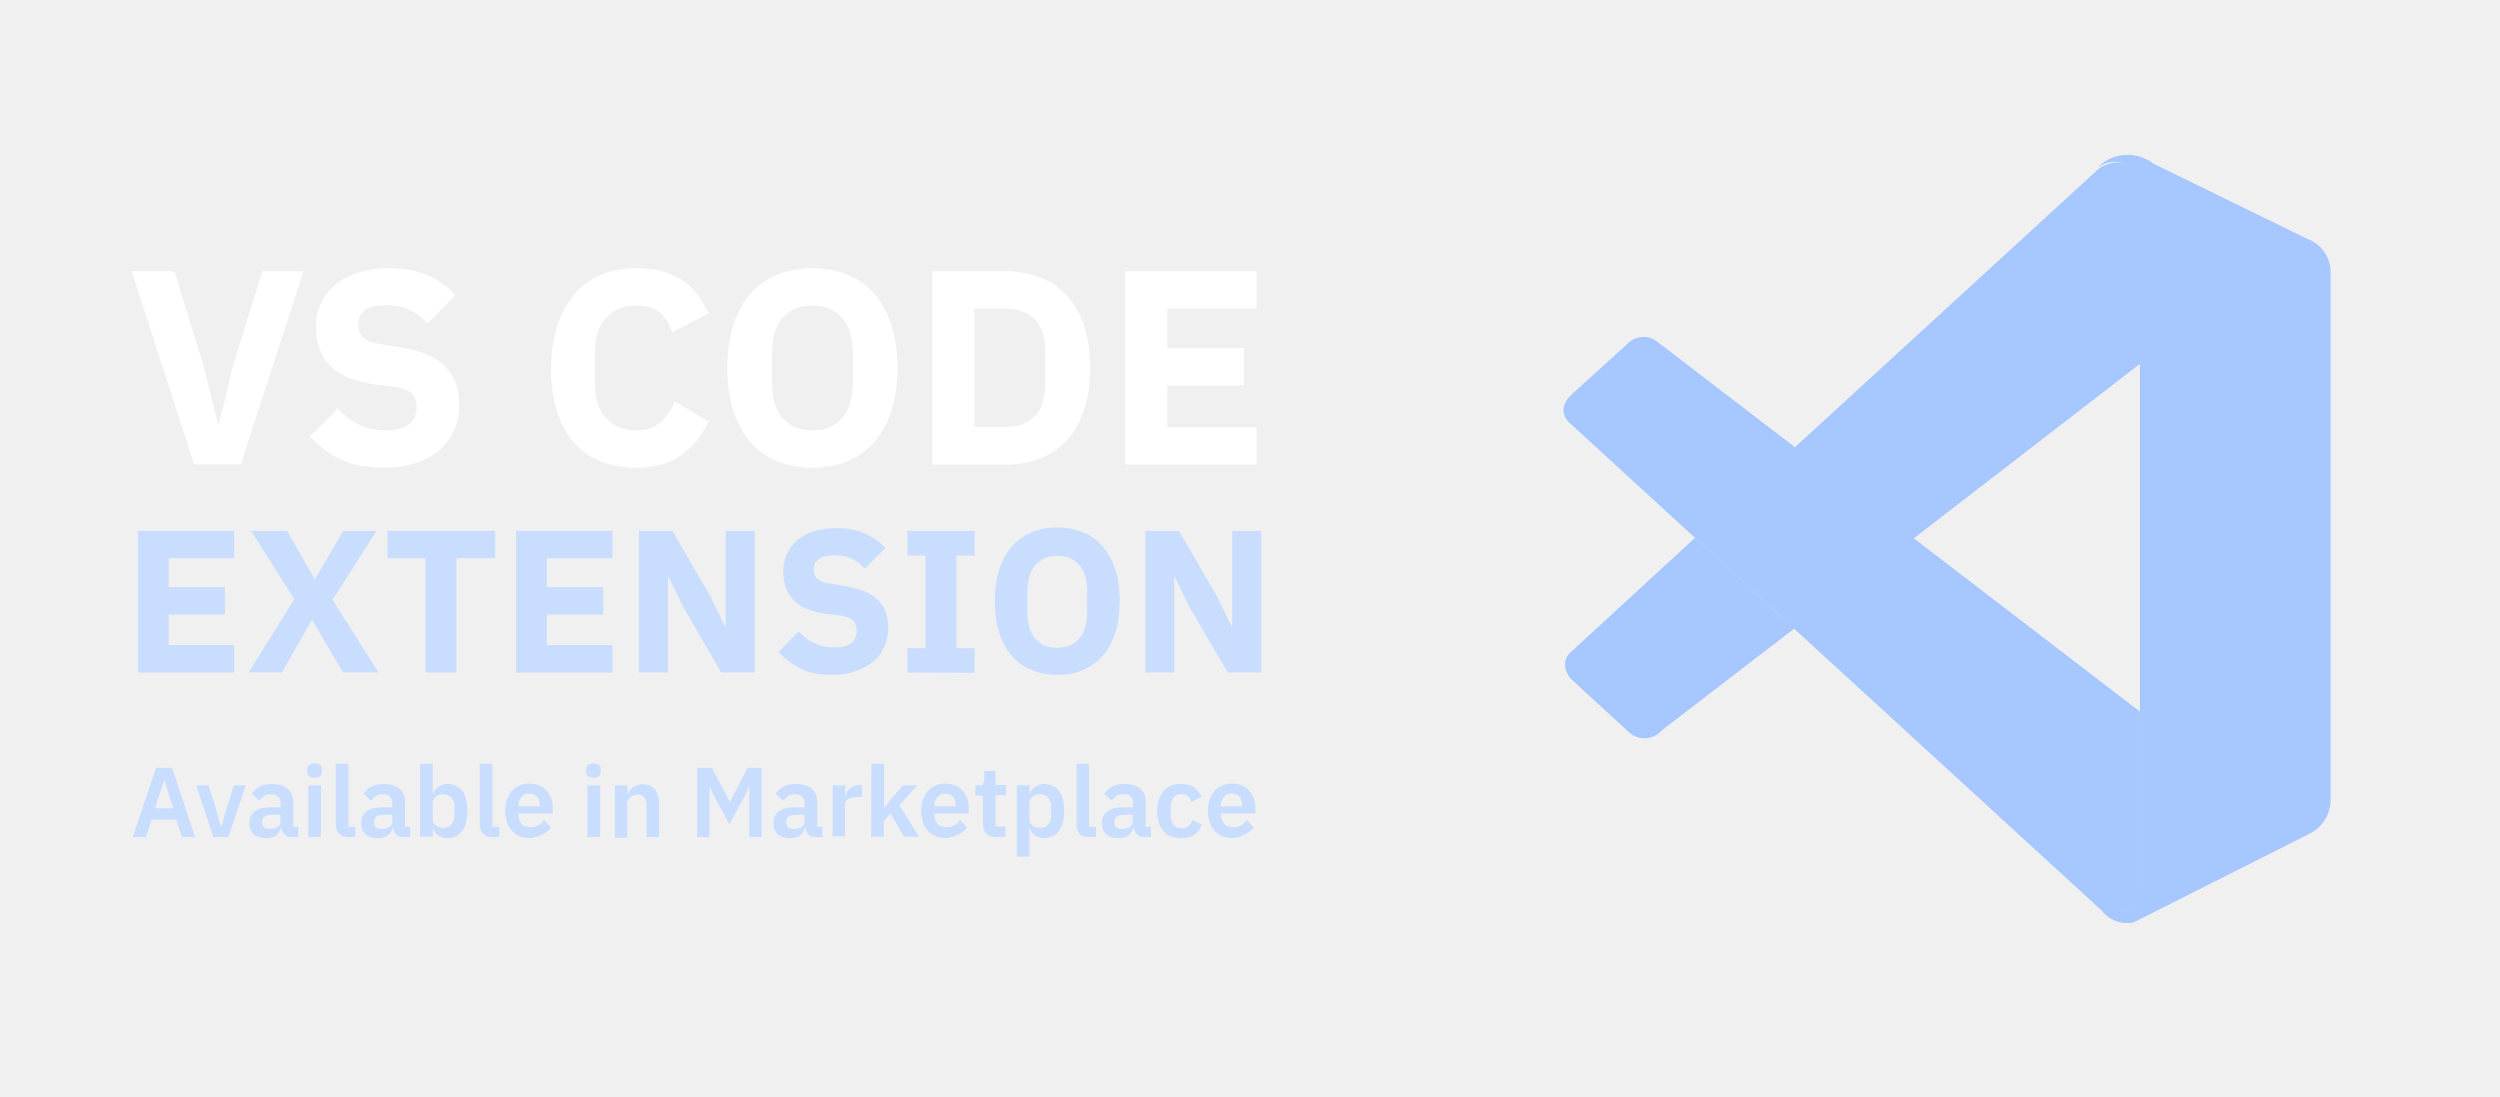
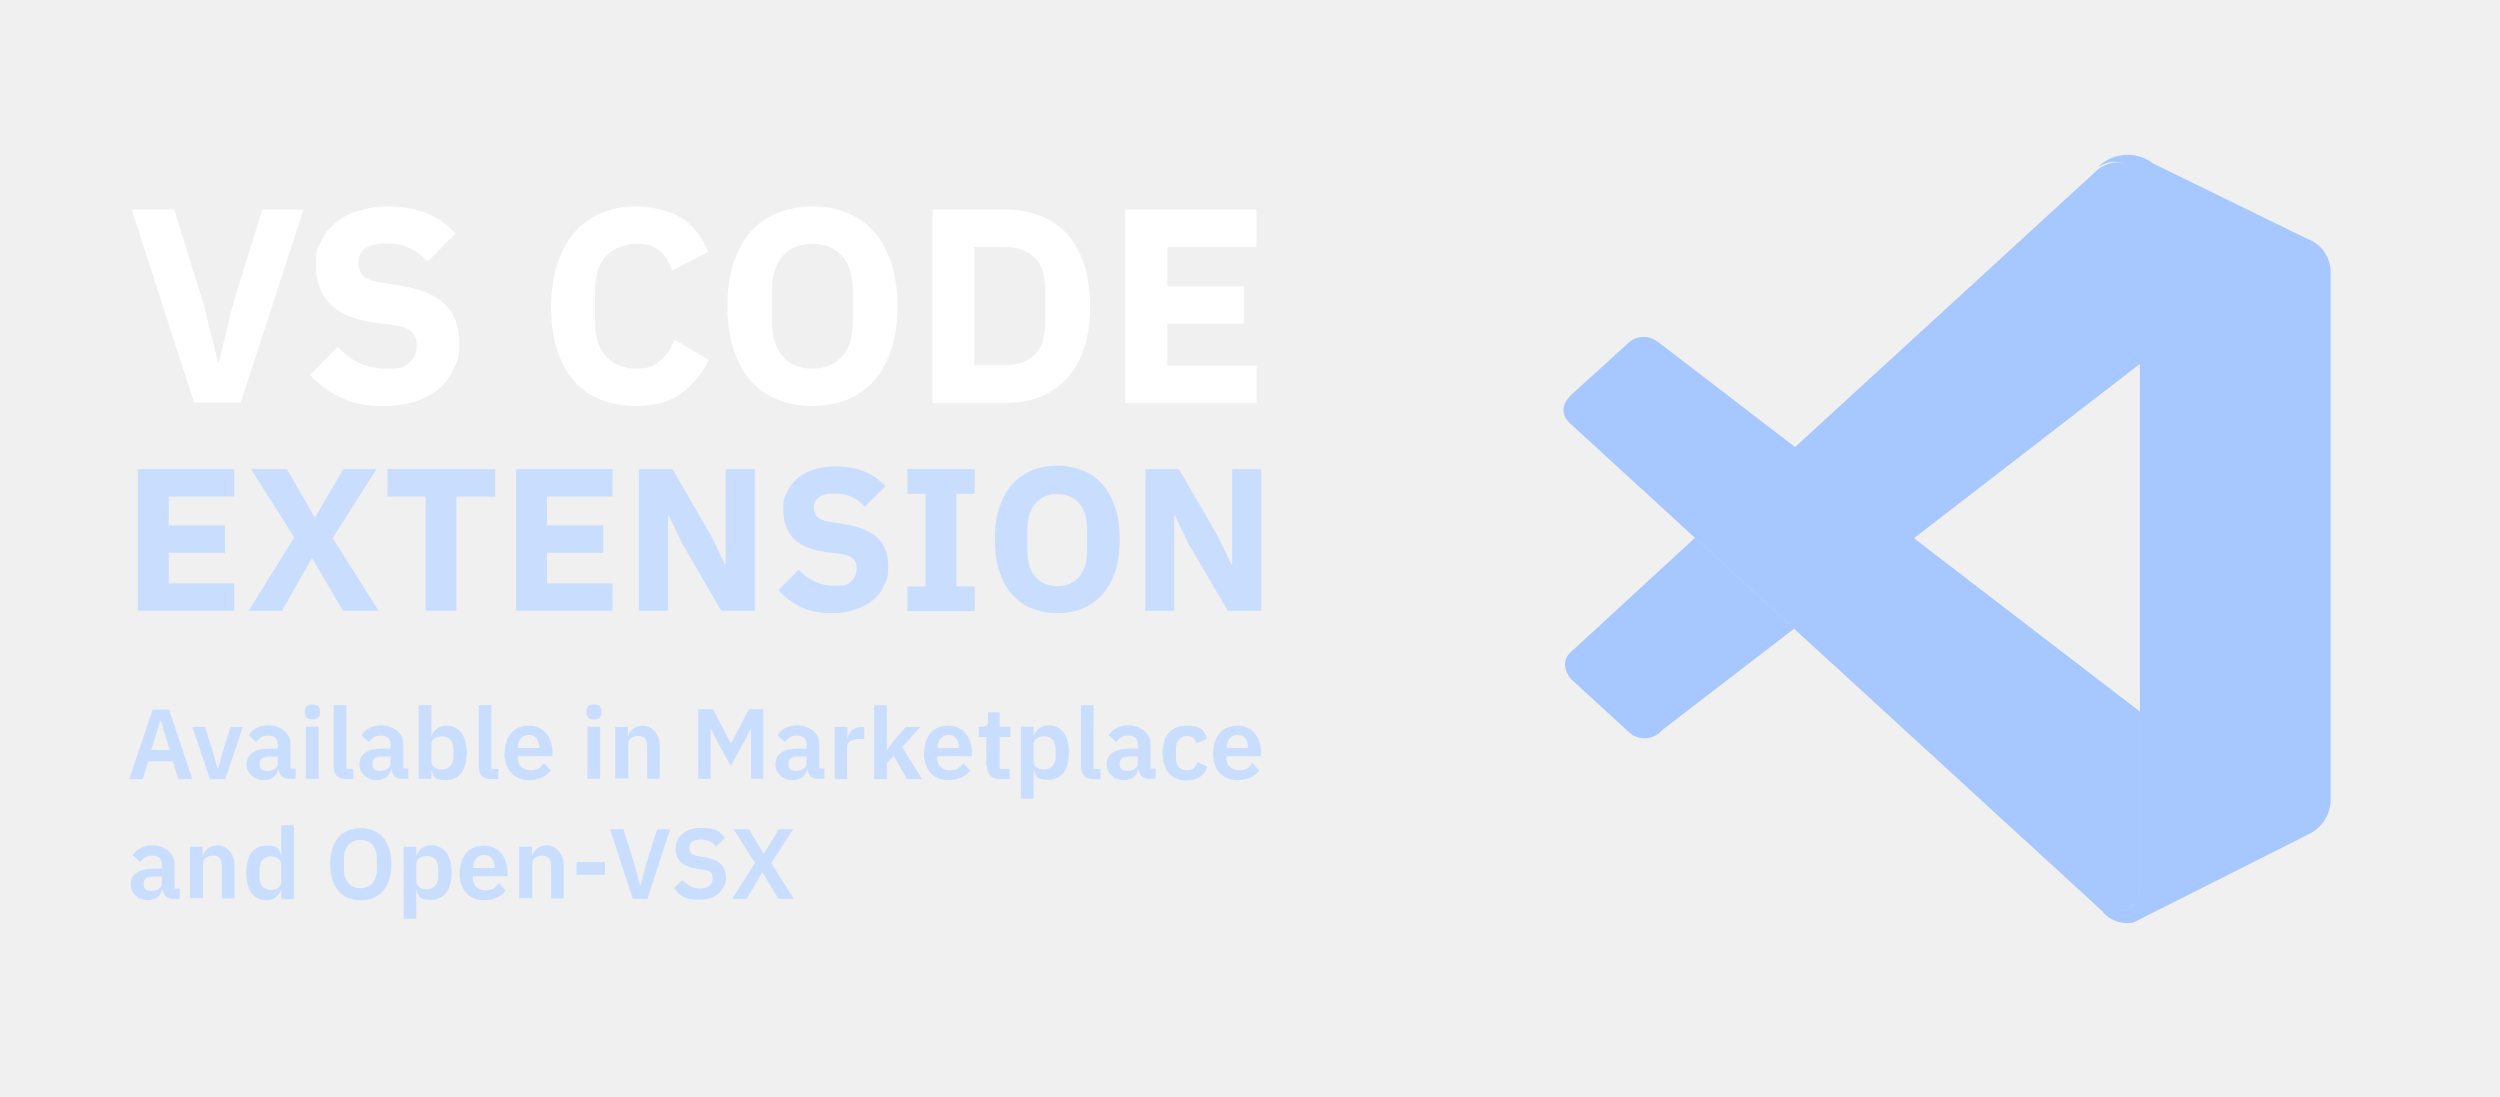
- <svg xmlns="http://www.w3.org/2000/svg" version="1.1" id="Layer_1" x="0px" y="0px" viewBox="0 0 729 319.7" style="enable-background:new 0 0 729 319.7;" xml:space="preserve">
-   <style type="text/css">
- 	.st0{fill:none;}
- 	.st1{enable-background:new    ;}
- 	.st2{fill:#FFFFFF;}
- 	.st3{fill:#C9DEFE;}
- 	.st4{fill:#A6C7FF;}
- </style>
-   <rect class="st0" width="767.9" height="319.7" />
-   <g class="st1">
-     <path class="st2" d="M56.6,135.4L38.4,79.1h12.4l8.4,27l4.4,17.7h0.2l4.3-17.7l8.4-27h12l-18.3,56.3L56.6,135.4L56.6,135.4z" />
+ <svg xmlns="http://www.w3.org/2000/svg" version="1.1" viewBox="0 0 729 319.7">
+   <defs>
+     <style>
+       .cls-1 {
+         fill: none;
+       }
+ 
+       .cls-2 {
+         isolation: isolate;
+       }
+ 
+       .cls-3 {
+         fill: #a6c7ff;
+       }
+ 
+       .cls-4 {
+         fill: #fff;
+       }
+ 
+       .cls-5 {
+         fill: #c9defe;
+       }
+     </style>
+   </defs>
+   <g>
+     <g id="Layer_1">
+       <rect class="cls-1" width="767.9" height="319.7" />
+       <g class="cls-2">
+         <path class="cls-4" d="M56.6,117.4l-18.2-56.3h12.4l8.4,27,4.4,17.7h.2l4.3-17.7,8.4-27h12l-18.3,56.3h-13.6Z" />
+       </g>
+       <g class="cls-2">
+         <path class="cls-4" d="M111.8,118.4c-4.9,0-9.1-.8-12.6-2.5-3.4-1.7-6.4-3.9-8.8-6.6l8.1-8.2c3.8,4.3,8.5,6.4,14.1,6.4s5.2-.6,6.7-1.8c1.5-1.2,2.2-2.8,2.2-4.9s-.4-2.8-1.3-3.9c-.9-1-2.6-1.7-5.2-2.1l-5.6-.7c-6-.8-10.3-2.6-13.1-5.4-2.8-2.9-4.2-6.6-4.2-11.4s.5-4.8,1.5-6.9,2.4-3.9,4.2-5.4c1.8-1.5,4-2.7,6.6-3.5s5.6-1.3,8.9-1.3,8,.7,11.2,2,6,3.3,8.3,5.9l-8.1,8.2c-1.3-1.5-3-2.8-4.9-3.8s-4.3-1.5-7.2-1.5-4.8.5-6.1,1.4c-1.3,1-2,2.3-2,4s.5,3.3,1.6,4.2c1,.9,2.8,1.5,5.1,1.8l5.6.9c5.8.9,10.1,2.7,12.9,5.4,2.8,2.7,4.2,6.4,4.2,11.3s-.5,5.2-1.5,7.4c-1,2.3-2.4,4.2-4.2,5.8-1.9,1.6-4.2,2.9-6.9,3.8s-6.1,1.4-9.5,1.4Z" />
+       </g>
+       <g class="cls-2">
+         <path class="cls-4" d="M185.6,118.4c-3.8,0-7.3-.6-10.3-1.8s-5.7-3-7.8-5.4c-2.2-2.4-3.8-5.4-5-9s-1.8-7.8-1.8-12.5.6-8.9,1.8-12.6,2.8-6.8,5-9.3c2.1-2.5,4.8-4.4,7.8-5.7,3.1-1.3,6.5-1.9,10.3-1.9s9.5,1.1,12.9,3.2,6.1,5.5,8.1,10l-10.6,5.5c-.8-2.4-1.9-4.3-3.5-5.7-1.6-1.4-3.9-2.1-7-2.1s-6.5,1.2-8.7,3.5-3.3,5.7-3.3,10.2v9c0,4.5,1.1,7.9,3.3,10.2,2.2,2.3,5.1,3.5,8.7,3.5s5.4-.8,7.2-2.5c1.8-1.6,3.1-3.6,4-5.9l10,5.8c-2.1,4.3-4.9,7.6-8.3,10-3.3,2.3-7.6,3.5-12.8,3.5Z" />
+       </g>
+       <g class="cls-2">
+         <path class="cls-4" d="M236.9,118.4c-3.7,0-7.1-.6-10.2-1.9-3.1-1.2-5.7-3.1-7.8-5.5-2.2-2.4-3.8-5.5-5-9.1s-1.8-7.8-1.8-12.6.6-9,1.8-12.6,2.8-6.7,5-9.1c2.1-2.4,4.8-4.3,7.8-5.5,3.1-1.2,6.5-1.9,10.2-1.9s7.1.6,10.2,1.9c3.1,1.2,5.7,3.1,7.8,5.5s3.8,5.5,5,9.1,1.8,7.8,1.8,12.6-.6,9-1.8,12.6c-1.2,3.6-2.9,6.7-5,9.1-2.2,2.4-4.8,4.3-7.8,5.5-3.1,1.3-6.5,1.9-10.2,1.9ZM236.9,107.5c3.7,0,6.6-1.2,8.7-3.6,2.1-2.4,3.1-5.9,3.1-10.4v-8.4c0-4.5-1-8-3.1-10.4s-5-3.6-8.7-3.6-6.6,1.2-8.7,3.6c-2.1,2.4-3.1,5.9-3.1,10.4v8.4c0,4.5,1,8,3.1,10.4s5,3.6,8.7,3.6Z" />
+         <path class="cls-4" d="M271.9,61.1h21.2c3.7,0,7.1.6,10.2,1.8,3.1,1.2,5.7,2.9,7.8,5.3,2.1,2.3,3.8,5.3,5,8.8s1.8,7.6,1.8,12.3-.6,8.8-1.8,12.3c-1.2,3.5-2.9,6.5-5,8.8-2.2,2.3-4.8,4.1-7.8,5.3-3.1,1.2-6.5,1.8-10.2,1.8h-21.2v-56.4ZM293.1,106.5c3.7,0,6.5-1,8.6-3.1,2.1-2,3.1-5.3,3.1-9.8v-8.7c0-4.5-1-7.8-3.1-9.8s-5-3.1-8.6-3.1h-9v34.5h9Z" />
+         <path class="cls-4" d="M328.1,117.4v-56.3h38.3v10.9h-26v11.5h22.3v10.9h-22.3v12.2h26v10.9h-38.3Z" />
+       </g>
+       <g class="cls-2">
+         <path class="cls-5" d="M40.2,178.1v-41.3h28.1v8h-19.1v8.4h16.4v8h-16.4v8.9h19.1v8h-28.1Z" />
+         <path class="cls-5" d="M110.4,178.1h-10.4l-8.9-15.2h-.2l-8.7,15.2h-9.7l13.3-21.4-12.6-19.9h10.5l8,14h.2l8.2-14h9.7l-12.8,20.1,13.4,21.2Z" />
+         <path class="cls-5" d="M133.1,144.8v33.3h-9v-33.3h-11.1v-8h31.4v8h-11.3Z" />
+         <path class="cls-5" d="M150.5,178.1v-41.3h28.1v8h-19.1v8.4h16.4v8h-16.4v8.9h19.1v8h-28.1Z" />
+         <path class="cls-5" d="M199,158.6l-4-8.3h-.2v27.8h-8.5v-41.3h9.8l11.3,19.5,4,8.3h.2v-27.8h8.5v41.3h-9.8l-11.3-19.5Z" />
+         <path class="cls-5" d="M242.6,178.8c-3.6,0-6.7-.6-9.2-1.9-2.5-1.2-4.7-2.9-6.4-4.8l5.9-6c2.8,3.1,6.3,4.7,10.4,4.7s3.8-.4,4.9-1.3c1.1-.9,1.6-2.1,1.6-3.6s-.3-2.1-.9-2.8c-.6-.8-1.9-1.3-3.8-1.6l-4.1-.5c-4.4-.6-7.6-1.9-9.6-4s-3-4.9-3-8.4.4-3.6,1.1-5.1,1.7-2.9,3-4,2.9-2,4.9-2.6c1.9-.6,4.1-.9,6.5-.9s5.9.5,8.2,1.5,4.4,2.4,6.1,4.3l-6,6c-1-1.1-2.2-2.1-3.6-2.8-1.4-.7-3.2-1.1-5.3-1.1s-3.5.4-4.5,1.1c-1,.7-1.5,1.7-1.5,2.9s.4,2.4,1.2,3,2,1.1,3.8,1.3l4.1.7c4.3.7,7.4,2,9.5,3.9,2.1,2,3.1,4.7,3.1,8.3s-.4,3.8-1.1,5.4c-.7,1.7-1.7,3.1-3.1,4.3s-3,2.1-5.1,2.8c-2.2.9-4.5,1.2-7.1,1.2Z" />
+         <path class="cls-5" d="M264.6,178.1v-7.1h5.3v-27h-5.3v-7.2h19.6v7.2h-5.3v27h5.3v7.2h-19.6Z" />
+         <path class="cls-5" d="M308.3,178.8c-2.7,0-5.2-.5-7.5-1.4-2.2-.9-4.2-2.3-5.7-4.1-1.6-1.8-2.8-4-3.7-6.7-.9-2.7-1.3-5.7-1.3-9.3s.4-6.6,1.3-9.3,2.1-4.9,3.7-6.7,3.5-3.1,5.7-4.1c2.2-.9,4.7-1.4,7.5-1.4s5.2.5,7.5,1.4,4.2,2.3,5.7,4.1c1.6,1.8,2.8,4,3.7,6.7.9,2.7,1.3,5.7,1.3,9.3s-.4,6.6-1.3,9.3-2.1,4.9-3.7,6.7-3.5,3.1-5.7,4.1c-2.3,1-4.8,1.4-7.5,1.4ZM308.3,170.9c2.7,0,4.8-.9,6.4-2.7,1.5-1.8,2.3-4.3,2.3-7.6v-6.2c0-3.3-.8-5.9-2.3-7.6-1.5-1.8-3.6-2.7-6.4-2.7s-4.8.9-6.4,2.7c-1.5,1.8-2.3,4.3-2.3,7.6v6.2c0,3.3.8,5.9,2.3,7.6,1.5,1.8,3.7,2.7,6.4,2.7Z" />
+         <path class="cls-5" d="M346.6,158.6l-4-8.3h-.2v27.8h-8.4v-41.3h9.8l11.3,19.5,4,8.3h.2v-27.8h8.5v41.3h-9.8l-11.4-19.5Z" />
+       </g>
+       <path class="cls-3" d="M458,123.6s-5.4-4,1.1-9.3l15.2-13.8c2.4-2.7,6.5-3,9.2-.7h.1c0,0,140.4,107.7,140.4,107.7v51.6s0,8.1-10.3,7.2l-155.7-142.7Z" />
+       <path class="cls-3" d="M494.3,156.8l-36.3,33.4s-3.7,2.8,0,7.7l16.9,15.5c2.7,2.6,7,2.5,9.6-.3.1-.1.2-.2.3-.3l38.4-29.5-28.9-26.5Z" />
+       <path class="cls-3" d="M557.9,157.1l66.5-51.3v-51.3s-2.9-11.3-12.3-5.4l-88.8,81.4,34.6,26.6Z" />
+       <path class="cls-3" d="M613.6,266.4c2.2,2.2,5.4,3.2,8.5,2.6l51.8-26.1c3.7-2.1,5.9-6,5.7-10.3V78.9c-.2-4.2-2.9-7.9-6.9-9.3l-44.8-21.9c-4.9-3.8-11.9-3.3-16.2,1.1,0,0,8.2-6.1,12.3,5.4v204c0,1.4-.3,2.8-.9,4-1.1,2.3-3.7,4.7-9.9,3.6l.4.6Z" />
+       <g>
+         <path class="cls-5" d="M52,227.2l-1.6-5.2h-7.2l-1.6,5.2h-3.9l6.8-20.3h4.8l6.8,20.3h-4ZM46.8,210.3h-.1l-2.6,8.4h5.4l-2.6-8.4Z" />
+         <path class="cls-5" d="M61.2,227.2l-5.1-15.2h3.7l2.1,6.6,1.5,5.4h.2l1.5-5.4,2.1-6.6h3.6l-5.1,15.2h-4.4Z" />
+         <path class="cls-5" d="M71.9,223c0-3.1,2.4-4.7,6.5-4.7h2.6v-1.1c0-1.7-.8-2.7-2.8-2.7s-2.7.9-3.5,1.9l-2.2-2c1.1-1.7,2.9-2.9,5.9-2.9s6.3,2,6.3,5.4v7.2h1.5v3h-2.1c-1.6,0-2.6-1-2.8-2.6h-.2c-.5,2-2.2,3-4.4,3s-4.8-1.8-4.8-4.5ZM81,222.6v-2h-2.4c-2,0-2.9.7-2.9,1.9v.5c0,1.2.8,1.8,2.3,1.8s3-.8,3-2.2Z" />
+         <path class="cls-5" d="M88.9,207.9v-.6c0-1.1.6-1.9,2.2-1.9s2.2.8,2.2,1.9v.6c0,1.1-.7,1.9-2.2,1.9s-2.2-.8-2.2-1.9ZM89.2,211.9h3.7v15.2h-3.7v-15.2Z" />
+         <path class="cls-5" d="M101,227.2c-2.5,0-3.7-1.3-3.7-3.7v-17.9h3.7v18.6h2v3h-2Z" />
+         <path class="cls-5" d="M104.8,223c0-3.1,2.4-4.7,6.5-4.7h2.6v-1.1c0-1.7-.8-2.7-2.8-2.7s-2.7.9-3.5,1.9l-2.2-2c1.1-1.7,2.9-2.9,5.9-2.9s6.3,2,6.3,5.4v7.2h1.5v3h-2.1c-1.6,0-2.6-1-2.8-2.6h-.2c-.5,2-2.2,3-4.4,3s-4.8-1.8-4.8-4.5ZM113.9,222.6v-2h-2.4c-2,0-2.9.7-2.9,1.9v.5c0,1.2.8,1.8,2.3,1.8s3-.8,3-2.2Z" />
+         <path class="cls-5" d="M122.1,205.6h3.7v8.9h.1c.6-1.7,2.2-2.9,4.2-2.9,3.8,0,6,2.9,6,7.9s-2.1,8-6,8-3.6-1.2-4.2-2.9h-.1v2.5h-3.7v-21.6ZM132.2,220.9v-2.6c0-2.2-1.3-3.6-3.3-3.6s-3.1,1-3.1,2.4v4.8c0,1.6,1.3,2.5,3.1,2.5s3.3-1.4,3.3-3.6Z" />
+         <path class="cls-5" d="M143.3,227.2c-2.5,0-3.7-1.3-3.7-3.7v-17.9h3.7v18.6h2v3h-2Z" />
+         <path class="cls-5" d="M147.2,219.5c0-4.8,2.6-7.9,7-7.9s6.9,3.5,6.9,7.7v1.2h-10.1v.4c0,2.2,1.3,3.7,3.7,3.7s2.9-.9,3.9-2.1l2,2.2c-1.3,1.7-3.5,2.8-6.3,2.8-4.5,0-7.2-3.1-7.2-8ZM151,217.9v.2h6.2v-.3c0-2.1-1.1-3.5-3-3.5s-3.2,1.5-3.2,3.6Z" />
+         <path class="cls-5" d="M171,207.9v-.6c0-1.1.6-1.9,2.2-1.9s2.2.8,2.2,1.9v.6c0,1.1-.7,1.9-2.2,1.9s-2.2-.8-2.2-1.9ZM171.3,211.9h3.7v15.2h-3.7v-15.2Z" />
+         <path class="cls-5" d="M179.4,227.2v-15.2h3.7v2.5h.1c.6-1.6,1.9-2.9,4.3-2.9s4.9,2.2,4.9,5.9v9.6h-3.7v-9.2c0-2.2-.7-3.3-2.5-3.3s-3,.8-3,2.4v10h-3.7Z" />
+         <path class="cls-5" d="M203.6,206.8h4.3l5.2,9.9h.1l5.2-9.9h4.2v20.3h-3.6v-14.6h-.1l-1.6,3.2-4.2,7.7-4.2-7.7-1.6-3.2h-.1v14.6h-3.6v-20.3Z" />
+         <path class="cls-5" d="M226.1,223c0-3.1,2.4-4.7,6.5-4.7h2.6v-1.1c0-1.7-.8-2.7-2.8-2.7s-2.7.9-3.5,1.9l-2.2-2c1.1-1.7,2.9-2.9,5.9-2.9s6.3,2,6.3,5.4v7.2h1.5v3h-2.1c-1.6,0-2.6-1-2.8-2.6h-.2c-.5,2-2.2,3-4.4,3s-4.8-1.8-4.8-4.5ZM235.2,222.6v-2h-2.4c-2,0-2.9.7-2.9,1.9v.5c0,1.2.8,1.8,2.3,1.8s3-.8,3-2.2Z" />
+         <path class="cls-5" d="M243.4,227.2v-15.2h3.7v3.1h.1c.4-1.6,1.6-3.1,4-3.1h.8v3.5h-1.2c-2.5,0-3.8.7-3.8,2.4v9.3h-3.7Z" />
+         <path class="cls-5" d="M254.9,205.6h3.7v13h.1l2-2.7,3.4-3.9h4.2l-5.2,5.9,5.8,9.3h-4.4l-3.9-6.8-2,2.2v4.6h-3.7v-21.6Z" />
+         <path class="cls-5" d="M269.5,219.5c0-4.8,2.6-7.9,7-7.9s6.9,3.5,6.9,7.7v1.2h-10.1v.4c0,2.2,1.3,3.7,3.7,3.7s2.9-.9,3.9-2.1l2,2.2c-1.3,1.7-3.5,2.8-6.3,2.8-4.5,0-7.2-3.1-7.2-8ZM273.4,217.9v.2h6.2v-.3c0-2.1-1.1-3.5-3-3.5s-3.2,1.5-3.2,3.6Z" />
+         <path class="cls-5" d="M287.6,223.3v-8.4h-2.2v-3h1.2c1.1,0,1.5-.5,1.5-1.6v-2.6h3.4v4.2h3.1v3h-3.1v9.3h2.9v3h-2.7c-2.6,0-3.9-1.4-3.9-3.9Z" />
+         <path class="cls-5" d="M297.7,211.9h3.7v2.5h.1c.6-1.7,2.2-2.9,4.2-2.9,3.8,0,6,2.9,6,7.9s-2.1,8-6,8-3.6-1.2-4.2-2.9h-.1v8.4h-3.7v-21ZM307.8,220.9v-2.6c0-2.2-1.3-3.6-3.3-3.6s-3.1,1-3.1,2.4v4.8c0,1.6,1.3,2.5,3.1,2.5s3.3-1.4,3.3-3.6Z" />
+         <path class="cls-5" d="M318.9,227.2c-2.5,0-3.7-1.3-3.7-3.7v-17.9h3.7v18.6h2v3h-2Z" />
+         <path class="cls-5" d="M322.7,223c0-3.1,2.4-4.7,6.5-4.7h2.6v-1.1c0-1.7-.8-2.7-2.8-2.7s-2.7.9-3.5,1.9l-2.2-2c1.1-1.7,2.9-2.9,5.9-2.9s6.3,2,6.3,5.4v7.2h1.5v3h-2.1c-1.6,0-2.6-1-2.8-2.6h-.2c-.5,2-2.2,3-4.4,3s-4.8-1.8-4.8-4.5ZM331.8,222.6v-2h-2.4c-2,0-2.9.7-2.9,1.9v.5c0,1.2.8,1.8,2.3,1.8s3-.8,3-2.2Z" />
+         <path class="cls-5" d="M339,219.5c0-4.9,2.5-7.9,7-7.9s5.1,1.5,6,3.8l-3.1,1.4c-.3-1.3-1.3-2.2-2.9-2.2s-3.1,1.5-3.1,3.6v2.8c0,2.1,1,3.6,3.1,3.6s2.7-1,3.2-2.4l2.9,1.4c-1,2.7-3.1,4-6.1,4-4.5,0-7-3.1-7-8Z" />
+         <path class="cls-5" d="M353.8,219.5c0-4.8,2.6-7.9,7-7.9s6.9,3.5,6.9,7.7v1.2h-10.1v.4c0,2.2,1.3,3.7,3.7,3.7s2.9-.9,3.9-2.1l2,2.2c-1.3,1.7-3.5,2.8-6.3,2.8-4.5,0-7.2-3.1-7.2-8ZM357.7,217.9v.2h6.2v-.3c0-2.1-1.1-3.5-3-3.5s-3.2,1.5-3.2,3.6Z" />
+         <path class="cls-5" d="M38.1,258c0-3.1,2.4-4.7,6.5-4.7h2.6v-1.1c0-1.7-.8-2.7-2.8-2.7s-2.7.9-3.5,1.9l-2.2-2c1.1-1.7,2.9-2.9,5.9-2.9s6.3,2,6.3,5.4v7.2h1.5v3h-2.1c-1.6,0-2.6-1-2.8-2.6h-.2c-.5,2-2.2,3-4.4,3s-4.8-1.8-4.8-4.5ZM47.2,257.6v-2h-2.4c-2,0-2.9.7-2.9,1.9v.5c0,1.2.8,1.8,2.3,1.8s3-.8,3-2.2Z" />
+         <path class="cls-5" d="M55.4,262.1v-15.2h3.7v2.5h.1c.6-1.6,1.9-2.9,4.3-2.9s4.9,2.2,4.9,5.9v9.6h-3.7v-9.2c0-2.2-.7-3.3-2.5-3.3s-3,.8-3,2.4v10h-3.7Z" />
+         <path class="cls-5" d="M82,259.6h-.1c-.6,1.7-2.2,2.9-4.2,2.9-3.8,0-5.9-2.9-5.9-8s2.1-7.9,5.9-7.9,3.7,1.1,4.2,2.9h.1v-8.9h3.7v21.6h-3.7v-2.5ZM82,256.9v-4.8c0-1.5-1.4-2.4-3.1-2.4s-3.2,1.4-3.2,3.6v2.6c0,2.2,1.3,3.6,3.2,3.6s3.1-.9,3.1-2.5Z" />
+         <path class="cls-5" d="M96.3,252c0-6.9,3.5-10.5,8.9-10.5s8.9,3.6,8.9,10.5-3.5,10.5-8.9,10.5-8.9-3.6-8.9-10.5ZM109.9,253.5v-3.1c0-3.5-1.9-5.5-4.8-5.5s-4.8,2.1-4.8,5.5v3.1c0,3.5,1.9,5.5,4.8,5.5s4.8-2.1,4.8-5.5Z" />
+         <path class="cls-5" d="M117.7,246.9h3.7v2.5h.1c.6-1.7,2.2-2.9,4.2-2.9,3.8,0,6,2.9,6,7.9s-2.1,8-6,8-3.6-1.2-4.2-2.9h-.1v8.4h-3.7v-21ZM127.8,255.8v-2.6c0-2.2-1.3-3.6-3.3-3.6s-3.1,1-3.1,2.4v4.8c0,1.6,1.3,2.5,3.1,2.5s3.3-1.4,3.3-3.6Z" />
+         <path class="cls-5" d="M134.1,254.5c0-4.8,2.6-7.9,7-7.9s6.9,3.5,6.9,7.7v1.2h-10.1v.4c0,2.2,1.3,3.7,3.7,3.7s2.9-.9,3.9-2.1l2,2.2c-1.3,1.7-3.5,2.8-6.3,2.8-4.5,0-7.2-3.1-7.2-8ZM138,252.9v.2h6.2v-.3c0-2.1-1.1-3.5-3-3.5s-3.2,1.5-3.2,3.6Z" />
+         <path class="cls-5" d="M151.4,262.1v-15.2h3.7v2.5h.1c.6-1.6,1.9-2.9,4.3-2.9s4.9,2.2,4.9,5.9v9.6h-3.7v-9.2c0-2.2-.7-3.3-2.5-3.3s-3,.8-3,2.4v10h-3.7Z" />
+         <path class="cls-5" d="M168.1,255.1v-3.7h8.3v3.7h-8.3Z" />
+         <path class="cls-5" d="M184.5,262.1l-6.6-20.3h3.9l3.1,9.9,1.8,6.8h0l1.8-6.8,3.1-9.9h3.8l-6.6,20.3h-4.4Z" />
+         <path class="cls-5" d="M196.4,259.1l2.6-2.5c1.4,1.6,3.1,2.5,5.2,2.5s3.6-1.1,3.6-2.9-.6-2.2-2.8-2.6l-1.9-.3c-4.1-.6-6.1-2.6-6.1-5.9s2.8-6,7.4-6,5.3,1,7,3l-2.6,2.5c-1-1.3-2.4-2.1-4.5-2.1s-3.3.9-3.3,2.4.9,2.2,2.8,2.5l1.9.3c4.1.7,6,2.6,6,5.9s-2.8,6.5-7.6,6.5-5.9-1.4-7.6-3.4Z" />
+         <path class="cls-5" d="M220.2,251.7l-6.3-9.9h4.5l4.3,7.2h0l4.4-7.2h4.2l-6.4,9.9,6.6,10.4h-4.5l-4.7-7.8h0l-4.6,7.8h-4.2l6.6-10.4Z" />
+       </g>
+     </g>
  </g>
-   <g class="st1">
-     <path class="st2" d="M111.8,136.4c-4.9,0-9.1-0.8-12.6-2.5c-3.4-1.7-6.4-3.9-8.8-6.6l8.1-8.2c3.8,4.3,8.5,6.4,14.1,6.4   c3,0,5.2-0.6,6.7-1.8c1.5-1.2,2.2-2.8,2.2-4.9c0-1.5-0.4-2.8-1.3-3.9c-0.9-1-2.6-1.7-5.2-2.1l-5.6-0.7c-6-0.8-10.3-2.6-13.1-5.4   c-2.8-2.9-4.2-6.6-4.2-11.4c0-2.5,0.5-4.8,1.5-6.9s2.4-3.9,4.2-5.4c1.8-1.5,4-2.7,6.6-3.5s5.6-1.3,8.9-1.3c4.2,0,8,0.7,11.2,2   s6,3.3,8.3,5.9l-8.1,8.2c-1.3-1.5-3-2.8-4.9-3.8s-4.3-1.5-7.2-1.5c-2.7,0-4.8,0.5-6.1,1.4c-1.3,1-2,2.3-2,4c0,1.9,0.5,3.3,1.6,4.2   c1,0.9,2.8,1.5,5.1,1.8l5.6,0.9c5.8,0.9,10.1,2.7,12.9,5.4c2.8,2.7,4.2,6.4,4.2,11.3c0,2.7-0.5,5.2-1.5,7.4c-1,2.3-2.4,4.2-4.2,5.8   c-1.9,1.6-4.2,2.9-6.9,3.8S115.2,136.4,111.8,136.4z" />
-   </g>
-   <g class="st1">
-     <path class="st2" d="M185.6,136.4c-3.8,0-7.3-0.6-10.3-1.8s-5.7-3-7.8-5.4c-2.2-2.4-3.8-5.4-5-9s-1.8-7.8-1.8-12.5   s0.6-8.9,1.8-12.6s2.8-6.8,5-9.3c2.1-2.5,4.8-4.4,7.8-5.7c3.1-1.3,6.5-1.9,10.3-1.9c5.2,0,9.5,1.1,12.9,3.2s6.1,5.5,8.1,10   L196,96.9c-0.8-2.4-1.9-4.3-3.5-5.7c-1.6-1.4-3.9-2.1-7-2.1c-3.6,0-6.5,1.2-8.7,3.5s-3.3,5.7-3.3,10.2v9c0,4.5,1.1,7.9,3.3,10.2   c2.2,2.3,5.1,3.5,8.7,3.5c3,0,5.4-0.8,7.2-2.5c1.8-1.6,3.1-3.6,4-5.9l10,5.8c-2.1,4.3-4.9,7.6-8.3,10   C195.1,135.2,190.8,136.4,185.6,136.4z" />
-   </g>
-   <g class="st1">
-     <path class="st2" d="M236.9,136.4c-3.7,0-7.1-0.6-10.2-1.9c-3.1-1.2-5.7-3.1-7.8-5.5c-2.2-2.4-3.8-5.5-5-9.1s-1.8-7.8-1.8-12.6   c0-4.8,0.6-9,1.8-12.6s2.8-6.7,5-9.1c2.1-2.4,4.8-4.3,7.8-5.5c3.1-1.2,6.5-1.9,10.2-1.9s7.1,0.6,10.2,1.9c3.1,1.2,5.7,3.1,7.8,5.5   s3.8,5.5,5,9.1s1.8,7.8,1.8,12.6c0,4.8-0.6,9-1.8,12.6c-1.2,3.6-2.9,6.7-5,9.1c-2.2,2.4-4.8,4.3-7.8,5.5   C244,135.8,240.6,136.4,236.9,136.4z M236.9,125.5c3.7,0,6.6-1.2,8.7-3.6c2.1-2.4,3.1-5.9,3.1-10.4v-8.4c0-4.5-1-8-3.1-10.4   s-5-3.6-8.7-3.6s-6.6,1.2-8.7,3.6c-2.1,2.4-3.1,5.9-3.1,10.4v8.4c0,4.5,1,8,3.1,10.4S233.2,125.5,236.9,125.5z" />
-     <path class="st2" d="M271.9,79.1h21.2c3.7,0,7.1,0.6,10.2,1.8c3.1,1.2,5.7,2.9,7.8,5.3c2.1,2.3,3.8,5.3,5,8.8s1.8,7.6,1.8,12.3   c0,4.7-0.6,8.8-1.8,12.3c-1.2,3.5-2.9,6.5-5,8.8c-2.2,2.3-4.8,4.1-7.8,5.3c-3.1,1.2-6.5,1.8-10.2,1.8h-21.2V79.1z M293.1,124.5   c3.7,0,6.5-1,8.6-3.1c2.1-2,3.1-5.3,3.1-9.8v-8.7c0-4.5-1-7.8-3.1-9.8s-5-3.1-8.6-3.1h-9v34.5H293.1z" />
-     <path class="st2" d="M328.1,135.4V79.1h38.3V90h-26v11.5h22.3v10.9h-22.3v12.2h26v10.9h-38.3V135.4z" />
-   </g>
-   <g class="st1">
-     <path class="st3" d="M53,244.1l-1.6-5.1h-7.2l-1.6,5.1h-3.9l6.8-20.2h4.7l6.7,20.2H53z M47.9,227.4L47.9,227.4l-2.7,8.3h5.3   L47.9,227.4z" />
-   </g>
-   <g class="st1">
-     <path class="st3" d="M62.2,244.1l-5-15.1h3.6l2.1,6.5l1.5,5.4h0.2l1.5-5.4l2.1-6.5h3.5l-5.1,15.1H62.2z" />
-   </g>
-   <g class="st1">
-     <path class="st3" d="M84.9,244.1c-0.8,0-1.4-0.2-1.9-0.7s-0.8-1.1-0.9-1.9h-0.2c-0.3,1-0.8,1.7-1.5,2.2s-1.7,0.7-2.9,0.7   c-1.5,0-2.7-0.4-3.6-1.2c-0.8-0.8-1.2-1.9-1.2-3.2c0-1.6,0.6-2.7,1.7-3.5s2.7-1.1,4.8-1.1h2.6v-1.1c0-0.8-0.2-1.5-0.7-2   c-0.4-0.5-1.2-0.7-2.1-0.7s-1.6,0.2-2.1,0.6c-0.5,0.4-1,0.8-1.3,1.3l-2.2-2c0.6-0.9,1.3-1.6,2.2-2.1c0.9-0.5,2.1-0.8,3.7-0.8   c2,0,3.6,0.5,4.6,1.4c1.1,0.9,1.6,2.2,1.6,4v7.1H87v3H84.9z M78.8,241.7c0.8,0,1.5-0.2,2.1-0.5s0.9-0.9,0.9-1.6v-2h-2.4   c-1.9,0-2.9,0.6-2.9,1.8v0.5c0,0.6,0.2,1.1,0.6,1.4C77.5,241.6,78,241.7,78.8,241.7z" />
-     <path class="st3" d="M91.8,226.8c-0.8,0-1.3-0.2-1.7-0.5s-0.5-0.8-0.5-1.3v-0.6c0-0.5,0.2-1,0.5-1.3s0.9-0.5,1.7-0.5   c0.8,0,1.3,0.2,1.6,0.5c0.3,0.3,0.5,0.8,0.5,1.3v0.6c0,0.5-0.2,1-0.5,1.3S92.5,226.8,91.8,226.8z M89.9,229h3.7v15.1h-3.7V229z" />
-     <path class="st3" d="M101.6,244.1c-1.3,0-2.2-0.3-2.8-1s-0.9-1.5-0.9-2.7v-17.7h3.7v18.4h2v3H101.6z" />
-     <path class="st3" d="M117.5,244.1c-0.8,0-1.4-0.2-1.9-0.7s-0.8-1.1-0.9-1.9h-0.2c-0.3,1-0.8,1.7-1.5,2.2s-1.7,0.7-2.9,0.7   c-1.5,0-2.7-0.4-3.6-1.2c-0.8-0.8-1.2-1.9-1.2-3.2c0-1.6,0.6-2.7,1.7-3.5s2.7-1.1,4.8-1.1h2.6v-1.1c0-0.8-0.2-1.5-0.7-2   c-0.4-0.5-1.2-0.7-2.1-0.7s-1.6,0.2-2.1,0.6c-0.5,0.4-1,0.8-1.3,1.3l-2.2-2c0.6-0.9,1.3-1.6,2.2-2.1c0.9-0.5,2.1-0.8,3.7-0.8   c2,0,3.6,0.5,4.6,1.4c1.1,0.9,1.6,2.2,1.6,4v7.1h1.5v3H117.5z M111.4,241.7c0.8,0,1.5-0.2,2.1-0.5s0.9-0.9,0.9-1.6v-2H112   c-1.9,0-2.9,0.6-2.9,1.8v0.5c0,0.6,0.2,1.1,0.6,1.4C110.1,241.6,110.6,241.7,111.4,241.7z" />
-     <path class="st3" d="M122.5,222.7h3.7v8.8h0.1c0.3-0.9,0.8-1.6,1.5-2.1c0.8-0.5,1.6-0.8,2.6-0.8c1.9,0,3.4,0.7,4.4,2   s1.5,3.3,1.5,5.8s-0.5,4.5-1.5,5.9s-2.5,2.1-4.4,2.1c-1,0-1.9-0.3-2.6-0.8c-0.7-0.5-1.3-1.2-1.5-2.1h-0.1v2.5h-3.7V222.7z    M129.3,241.4c1,0,1.7-0.3,2.3-1c0.6-0.6,0.9-1.5,0.9-2.6v-2.6c0-1.1-0.3-1.9-0.9-2.6c-0.6-0.6-1.4-1-2.3-1c-0.9,0-1.6,0.2-2.2,0.7   c-0.6,0.4-0.9,1-0.9,1.8v4.8c0,0.8,0.3,1.4,0.9,1.8C127.7,241.2,128.4,241.4,129.3,241.4z" />
-     <path class="st3" d="M143.6,244.1c-1.3,0-2.2-0.3-2.8-1s-0.9-1.5-0.9-2.7v-17.7h3.7v18.4h2v3H143.6z" />
-     <path class="st3" d="M154.4,244.4c-1.1,0-2.1-0.2-3-0.6c-0.9-0.4-1.6-0.9-2.2-1.6s-1.1-1.5-1.4-2.5c-0.3-1-0.5-2.1-0.5-3.3   s0.2-2.3,0.5-3.2c0.3-1,0.8-1.8,1.4-2.5c0.6-0.7,1.3-1.2,2.2-1.6c0.9-0.4,1.8-0.6,2.9-0.6c1.2,0,2.2,0.2,3.1,0.6   c0.9,0.4,1.6,1,2.1,1.6c0.6,0.7,1,1.5,1.3,2.4s0.4,1.9,0.4,2.9v1.2h-10v0.4c0,1.1,0.3,2,0.9,2.6c0.6,0.7,1.5,1,2.7,1   c0.9,0,1.7-0.2,2.3-0.6c0.6-0.4,1.1-0.9,1.6-1.5l2,2.2c-0.6,0.9-1.5,1.5-2.5,2S155.9,244.4,154.4,244.4z M154.4,231.4   c-1,0-1.8,0.3-2.3,1c-0.6,0.7-0.9,1.5-0.9,2.5v0.2h6.2v-0.3c0-1-0.3-1.9-0.8-2.5C156.1,231.8,155.4,231.4,154.4,231.4z" />
-     <path class="st3" d="M173.1,226.8c-0.8,0-1.3-0.2-1.7-0.5s-0.5-0.8-0.5-1.3v-0.6c0-0.5,0.2-1,0.5-1.3s0.9-0.5,1.7-0.5   s1.3,0.2,1.6,0.5s0.5,0.8,0.5,1.3v0.6c0,0.5-0.2,1-0.5,1.3C174.4,226.6,173.9,226.8,173.1,226.8z M171.3,229h3.7v15.1h-3.7V229z" />
-     <path class="st3" d="M179.3,244.1V229h3.7v2.5h0.1c0.3-0.8,0.8-1.5,1.5-2s1.6-0.8,2.8-0.8c1.6,0,2.8,0.5,3.6,1.5s1.2,2.5,1.2,4.4   v9.5h-3.7v-9.2c0-1.1-0.2-1.9-0.6-2.4s-1-0.8-1.9-0.8c-0.4,0-0.8,0.1-1.1,0.2c-0.4,0.1-0.7,0.3-1,0.5s-0.5,0.5-0.7,0.8   s-0.3,0.6-0.3,1.1v10h-3.6V244.1z" />
-     <path class="st3" d="M218.5,229.6h-0.1l-1.6,3.2l-4.1,7.6l-4.1-7.6l-1.6-3.2h-0.1v14.5h-3.6v-20.2h4.3l5.2,9.8h0.1l5.1-9.8h4.1   v20.2h-3.6L218.5,229.6L218.5,229.6z" />
-     <path class="st3" d="M237.7,244.1c-0.8,0-1.4-0.2-1.9-0.7s-0.8-1.1-0.9-1.9h-0.2c-0.3,1-0.8,1.7-1.5,2.2s-1.7,0.7-2.9,0.7   c-1.5,0-2.7-0.4-3.6-1.2c-0.8-0.8-1.2-1.9-1.2-3.2c0-1.6,0.6-2.7,1.7-3.5c1.1-0.8,2.7-1.1,4.8-1.1h2.6v-1.1c0-0.8-0.2-1.5-0.7-2   c-0.4-0.5-1.2-0.7-2.1-0.7c-0.9,0-1.6,0.2-2.1,0.6c-0.5,0.4-1,0.8-1.3,1.3l-2.2-2c0.6-0.9,1.3-1.6,2.2-2.1s2.1-0.8,3.7-0.8   c2,0,3.6,0.5,4.6,1.4c1.1,0.9,1.6,2.2,1.6,4v7.1h1.5v3H237.7z M231.6,241.7c0.8,0,1.5-0.2,2.1-0.5s0.9-0.9,0.9-1.6v-2h-2.4   c-1.9,0-2.9,0.6-2.9,1.8v0.5c0,0.6,0.2,1.1,0.6,1.4C230.3,241.6,230.9,241.7,231.6,241.7z" />
-     <path class="st3" d="M242.8,244.1V229h3.7v3.1h0.1c0.1-0.4,0.2-0.8,0.4-1.2s0.5-0.7,0.8-1s0.7-0.5,1.2-0.7s1-0.3,1.6-0.3h0.8v3.5   h-1.2c-1.3,0-2.2,0.2-2.8,0.5c-0.6,0.4-1,1-1,1.8v9.2h-3.6V244.1z" />
-   </g>
-   <g class="st1">
-     <path class="st3" d="M254.1,222.7h3.7v12.9h0.1l2-2.7l3.4-3.9h4.2l-5.2,5.8l5.7,9.2h-4.4l-3.9-6.8l-2,2.2v4.6H254L254.1,222.7   L254.1,222.7z" />
-   </g>
-   <g class="st1">
-     <path class="st3" d="M275.7,244.4c-1.1,0-2.1-0.2-3-0.6c-0.9-0.4-1.6-0.9-2.2-1.6s-1.1-1.5-1.4-2.5s-0.5-2.1-0.5-3.3   s0.2-2.3,0.5-3.2s0.8-1.8,1.4-2.5s1.3-1.2,2.2-1.6c0.9-0.4,1.8-0.6,2.9-0.6c1.2,0,2.2,0.2,3.1,0.6c0.9,0.4,1.6,1,2.1,1.6   c0.6,0.7,1,1.5,1.3,2.4s0.4,1.9,0.4,2.9v1.2h-10v0.4c0,1.1,0.3,2,0.9,2.6c0.6,0.7,1.5,1,2.7,1c0.9,0,1.7-0.2,2.3-0.6   c0.6-0.4,1.1-0.9,1.6-1.5l2,2.2c-0.6,0.9-1.5,1.5-2.5,2S277.1,244.4,275.7,244.4z M275.7,231.4c-1,0-1.8,0.3-2.3,1   c-0.6,0.7-0.9,1.5-0.9,2.5v0.2h6.2v-0.3c0-1-0.3-1.9-0.8-2.5C277.4,231.8,276.6,231.4,275.7,231.4z" />
-     <path class="st3" d="M290.5,244.1c-1.3,0-2.2-0.3-2.9-1c-0.7-0.7-1-1.6-1-2.8V232h-2.2v-3h1.2c0.6,0,0.9-0.1,1.1-0.4   c0.2-0.3,0.3-0.7,0.3-1.2v-2.6h3.3v4.1h3.1v3h-3.1v9.1h2.9v3L290.5,244.1L290.5,244.1z" />
-     <path class="st3" d="M296.5,229h3.7v2.5h0.1c0.3-0.9,0.8-1.6,1.5-2.1c0.8-0.5,1.6-0.8,2.6-0.8c1.9,0,3.4,0.7,4.4,2s1.5,3.3,1.5,5.8   s-0.5,4.5-1.5,5.9s-2.5,2.1-4.4,2.1c-1,0-1.9-0.3-2.6-0.8s-1.3-1.2-1.5-2.1h-0.1v8.3h-3.7V229z M303.3,241.4c1,0,1.7-0.3,2.3-1   c0.6-0.6,0.9-1.5,0.9-2.6v-2.6c0-1.1-0.3-1.9-0.9-2.6c-0.6-0.6-1.4-1-2.3-1s-1.6,0.2-2.2,0.7c-0.6,0.4-0.9,1-0.9,1.8v4.8   c0,0.8,0.3,1.4,0.9,1.8C301.7,241.2,302.4,241.4,303.3,241.4z" />
-     <path class="st3" d="M317.6,244.1c-1.3,0-2.2-0.3-2.8-1s-0.9-1.5-0.9-2.7v-17.7h3.7v18.4h2v3H317.6z" />
-     <path class="st3" d="M333.5,244.1c-0.8,0-1.4-0.2-1.9-0.7s-0.8-1.1-0.9-1.9h-0.2c-0.3,1-0.8,1.7-1.5,2.2c-0.8,0.5-1.7,0.7-2.9,0.7   c-1.5,0-2.7-0.4-3.6-1.2s-1.2-1.9-1.2-3.2c0-1.6,0.6-2.7,1.7-3.5s2.7-1.1,4.8-1.1h2.6v-1.1c0-0.8-0.2-1.5-0.7-2   c-0.4-0.5-1.2-0.7-2.1-0.7s-1.6,0.2-2.1,0.6c-0.5,0.4-1,0.8-1.3,1.3l-2.2-2c0.6-0.9,1.3-1.6,2.2-2.1c0.9-0.5,2.1-0.8,3.7-0.8   c2,0,3.6,0.5,4.6,1.4c1.1,0.9,1.6,2.2,1.6,4v7.1h1.5v3H333.5z M327.3,241.7c0.8,0,1.5-0.2,2.1-0.5c0.6-0.4,0.9-0.9,0.9-1.6v-2h-2.4   c-1.9,0-2.9,0.6-2.9,1.8v0.5c0,0.6,0.2,1.1,0.6,1.4C326,241.6,326.6,241.7,327.3,241.7z" />
-   </g>
-   <g class="st1">
-     <path class="st3" d="M344.4,244.4c-1.1,0-2.1-0.2-3-0.5c-0.9-0.4-1.6-0.9-2.2-1.6c-0.6-0.7-1-1.5-1.3-2.5s-0.5-2.1-0.5-3.3   s0.2-2.3,0.5-3.3s0.8-1.8,1.3-2.5s1.3-1.2,2.2-1.6c0.9-0.4,1.9-0.5,3-0.5c1.5,0,2.8,0.3,3.8,1s1.7,1.6,2.2,2.8l-3,1.4   c-0.2-0.6-0.5-1.2-1-1.6s-1.1-0.6-1.9-0.6c-1,0-1.8,0.3-2.3,1s-0.8,1.5-0.8,2.6v2.7c0,1.1,0.3,1.9,0.8,2.6c0.5,0.6,1.3,1,2.3,1   c0.9,0,1.6-0.2,2.1-0.7s0.9-1,1.1-1.7l2.8,1.4c-0.5,1.3-1.3,2.3-2.3,3C347.2,244.1,345.9,244.4,344.4,244.4z" />
-   </g>
-   <g class="st1">
-     <path class="st3" d="M359.3,244.4c-1.1,0-2.1-0.2-3-0.6c-0.9-0.4-1.6-0.9-2.2-1.6s-1.1-1.5-1.4-2.5s-0.5-2.1-0.5-3.3   s0.2-2.3,0.5-3.2s0.8-1.8,1.4-2.5s1.3-1.2,2.2-1.6c0.9-0.4,1.8-0.6,2.9-0.6c1.2,0,2.2,0.2,3.1,0.6c0.9,0.4,1.6,1,2.1,1.6   c0.6,0.7,1,1.5,1.3,2.4s0.4,1.9,0.4,2.9v1.2h-10v0.4c0,1.1,0.3,2,0.9,2.6c0.6,0.7,1.5,1,2.7,1c0.9,0,1.7-0.2,2.3-0.6   c0.6-0.4,1.1-0.9,1.6-1.5l2,2.2c-0.6,0.9-1.5,1.5-2.5,2S360.7,244.4,359.3,244.4z M359.2,231.4c-1,0-1.8,0.3-2.3,1   c-0.6,0.7-0.9,1.5-0.9,2.5v0.2h6.2v-0.3c0-1-0.3-1.9-0.8-2.5C360.9,231.8,360.2,231.4,359.2,231.4z" />
-   </g>
-   <g class="st1">
-     <path class="st3" d="M40.2,196.1v-41.3h28.1v8H49.2v8.4h16.4v8H49.2v8.9h19.1v8L40.2,196.1L40.2,196.1z" />
-     <path class="st3" d="M110.4,196.1H100l-8.9-15.2h-0.2l-8.7,15.2h-9.7l13.3-21.4l-12.6-19.9h10.5l8,14h0.2l8.2-14h9.7L97,174.9   L110.4,196.1z" />
-     <path class="st3" d="M133.1,162.8v33.3h-9v-33.3H113v-8h31.4v8H133.1z" />
-     <path class="st3" d="M150.5,196.1v-41.3h28.1v8h-19.1v8.4h16.4v8h-16.4v8.9h19.1v8L150.5,196.1L150.5,196.1z" />
-     <path class="st3" d="M199,176.6l-4-8.3h-0.2v27.8h-8.5v-41.3h9.8l11.3,19.5l4,8.3h0.2v-27.8h8.5v41.3h-9.8L199,176.6z" />
-     <path class="st3" d="M242.6,196.8c-3.6,0-6.7-0.6-9.2-1.9c-2.5-1.2-4.7-2.9-6.4-4.8l5.9-6c2.8,3.1,6.3,4.7,10.4,4.7   c2.2,0,3.8-0.4,4.9-1.3c1.1-0.9,1.6-2.1,1.6-3.6c0-1.1-0.3-2.1-0.9-2.8c-0.6-0.8-1.9-1.3-3.8-1.6L241,179c-4.4-0.6-7.6-1.9-9.6-4   s-3-4.9-3-8.4c0-1.9,0.4-3.6,1.1-5.1s1.7-2.9,3-4s2.9-2,4.9-2.6c1.9-0.6,4.1-0.9,6.5-0.9c3.1,0,5.9,0.5,8.2,1.5s4.4,2.4,6.1,4.3   l-6,6c-1-1.1-2.2-2.1-3.6-2.8c-1.4-0.7-3.2-1.1-5.3-1.1c-2,0-3.5,0.4-4.5,1.1c-1,0.7-1.5,1.7-1.5,2.9c0,1.4,0.4,2.4,1.2,3   s2,1.1,3.8,1.3l4.1,0.7c4.3,0.7,7.4,2,9.5,3.9c2.1,2,3.1,4.7,3.1,8.3c0,2-0.4,3.8-1.1,5.4c-0.7,1.7-1.7,3.1-3.1,4.3s-3,2.1-5.1,2.8   C247.5,196.5,245.2,196.8,242.6,196.8z" />
-     <path class="st3" d="M264.6,196.1V189h5.3v-27h-5.3v-7.2h19.6v7.2h-5.3v27h5.3v7.2L264.6,196.1L264.6,196.1z" />
-     <path class="st3" d="M308.3,196.8c-2.7,0-5.2-0.5-7.5-1.4c-2.2-0.9-4.2-2.3-5.7-4.1c-1.6-1.8-2.8-4-3.7-6.7   c-0.9-2.7-1.3-5.7-1.3-9.3c0-3.5,0.4-6.6,1.3-9.3s2.1-4.9,3.7-6.7s3.5-3.1,5.7-4.1c2.2-0.9,4.7-1.4,7.5-1.4c2.7,0,5.2,0.5,7.5,1.4   s4.2,2.3,5.7,4.1c1.6,1.8,2.8,4,3.7,6.7c0.9,2.7,1.3,5.7,1.3,9.3c0,3.5-0.4,6.6-1.3,9.3s-2.1,4.9-3.7,6.7s-3.5,3.1-5.7,4.1   C313.5,196.4,311,196.8,308.3,196.8z M308.3,188.9c2.7,0,4.8-0.9,6.4-2.7c1.5-1.8,2.3-4.3,2.3-7.6v-6.2c0-3.3-0.8-5.9-2.3-7.6   c-1.5-1.8-3.6-2.7-6.4-2.7c-2.7,0-4.8,0.9-6.4,2.7c-1.5,1.8-2.3,4.3-2.3,7.6v6.2c0,3.3,0.8,5.9,2.3,7.6   C303.4,188,305.6,188.9,308.3,188.9z" />
-     <path class="st3" d="M346.6,176.6l-4-8.3h-0.2v27.8H334v-41.3h9.8l11.3,19.5l4,8.3h0.2v-27.8h8.5v41.3H358L346.6,176.6z" />
-   </g>
-   <path class="st4" d="M458,123.6c0,0-5.4-4,1.1-9.3l15.2-13.8c2.4-2.7,6.5-3,9.2-0.7l0.1,0.1L624,207.5v51.6c0,0,0,8.1-10.3,7.2  L458,123.6z" />
-   <path class="st4" d="M494.3,156.8L458,190.2c0,0-3.7,2.8,0,7.7l16.9,15.5c2.7,2.6,7,2.5,9.6-0.3c0.1-0.1,0.2-0.2,0.3-0.3l38.4-29.5  L494.3,156.8z" />
-   <path class="st4" d="M557.9,157.1l66.5-51.3V54.5c0,0-2.9-11.3-12.3-5.4l-88.8,81.4L557.9,157.1z" />
-   <path class="st4" d="M613.6,266.4c2.2,2.2,5.4,3.2,8.5,2.6l51.8-26.1c3.7-2.1,5.9-6,5.7-10.3V78.9c-0.2-4.2-2.9-7.9-6.9-9.3  l-44.8-21.9c-4.9-3.8-11.9-3.3-16.2,1.1c0,0,8.2-6.1,12.3,5.4v204c0,1.4-0.3,2.8-0.9,4c-1.1,2.3-3.7,4.7-9.9,3.6L613.6,266.4z" />
</svg>
